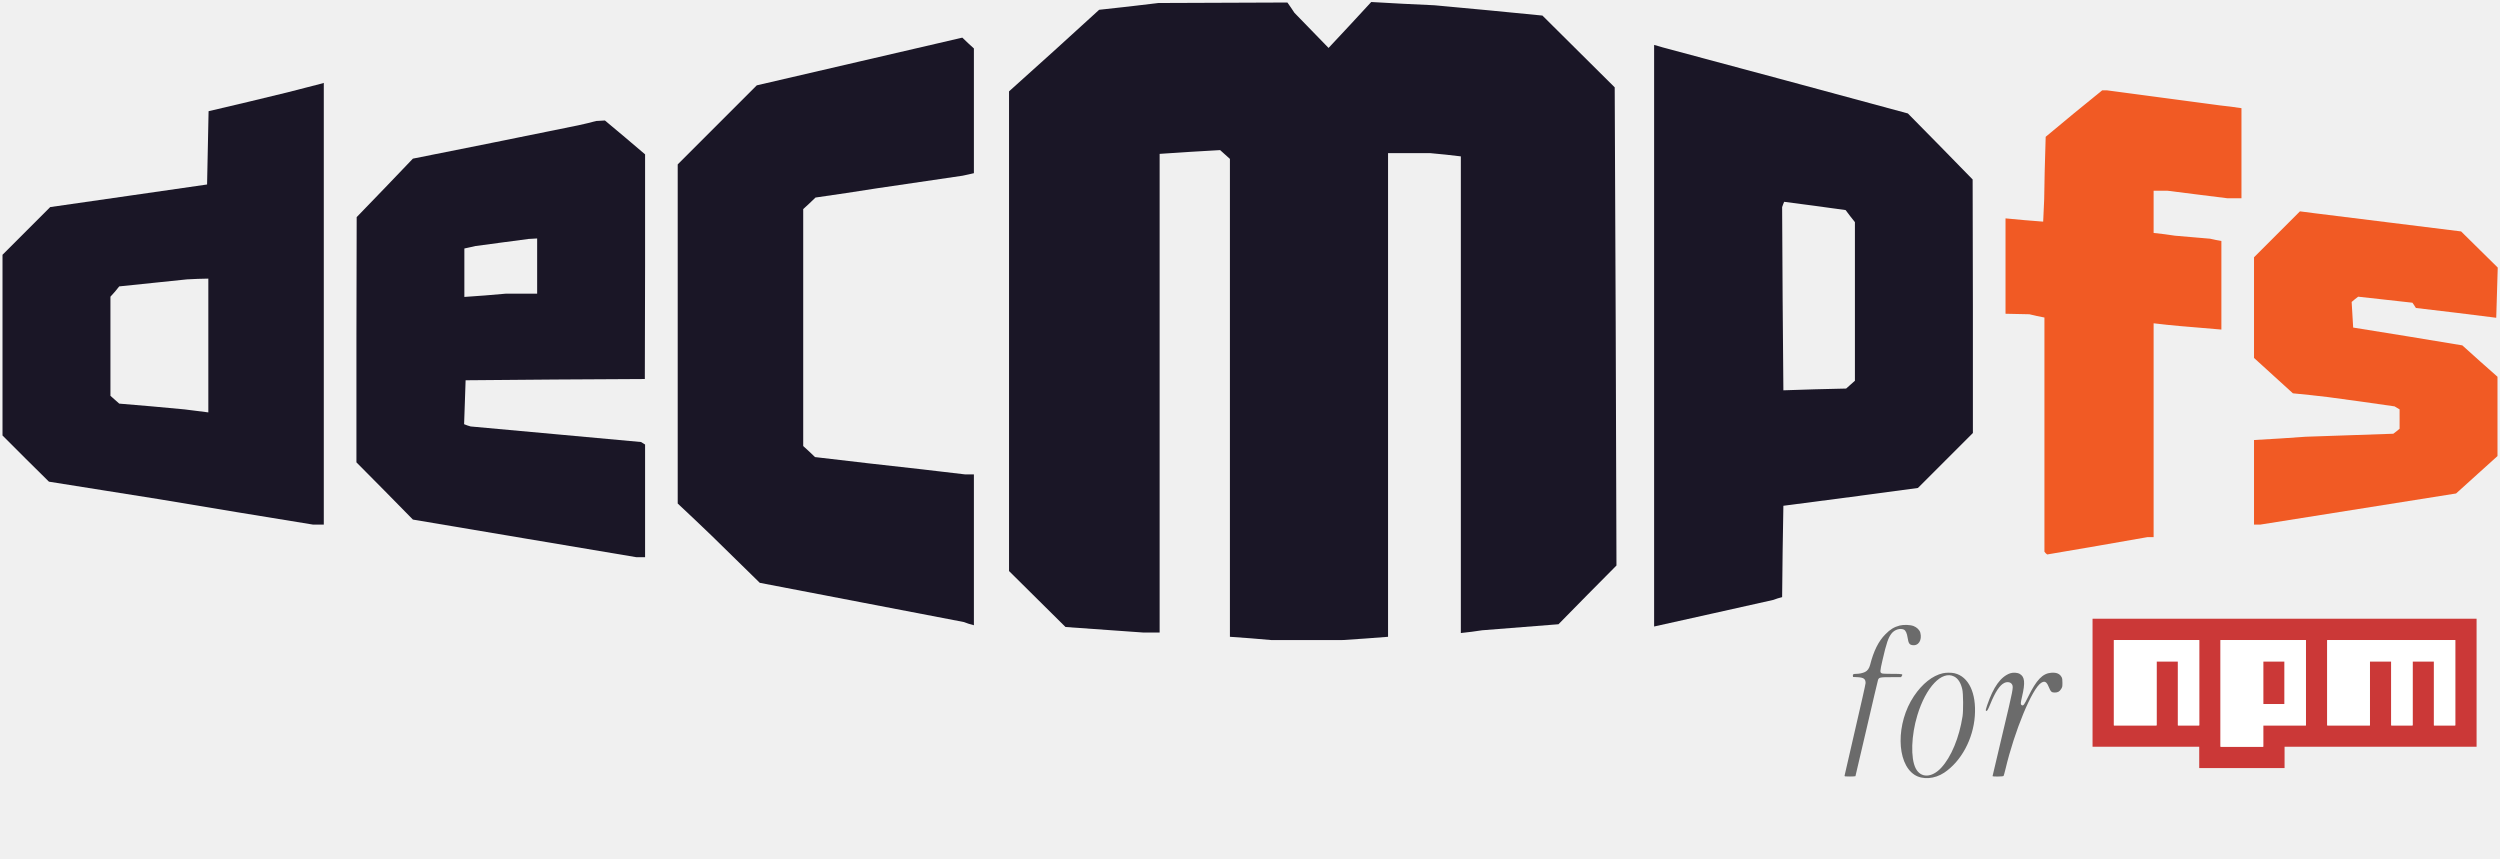
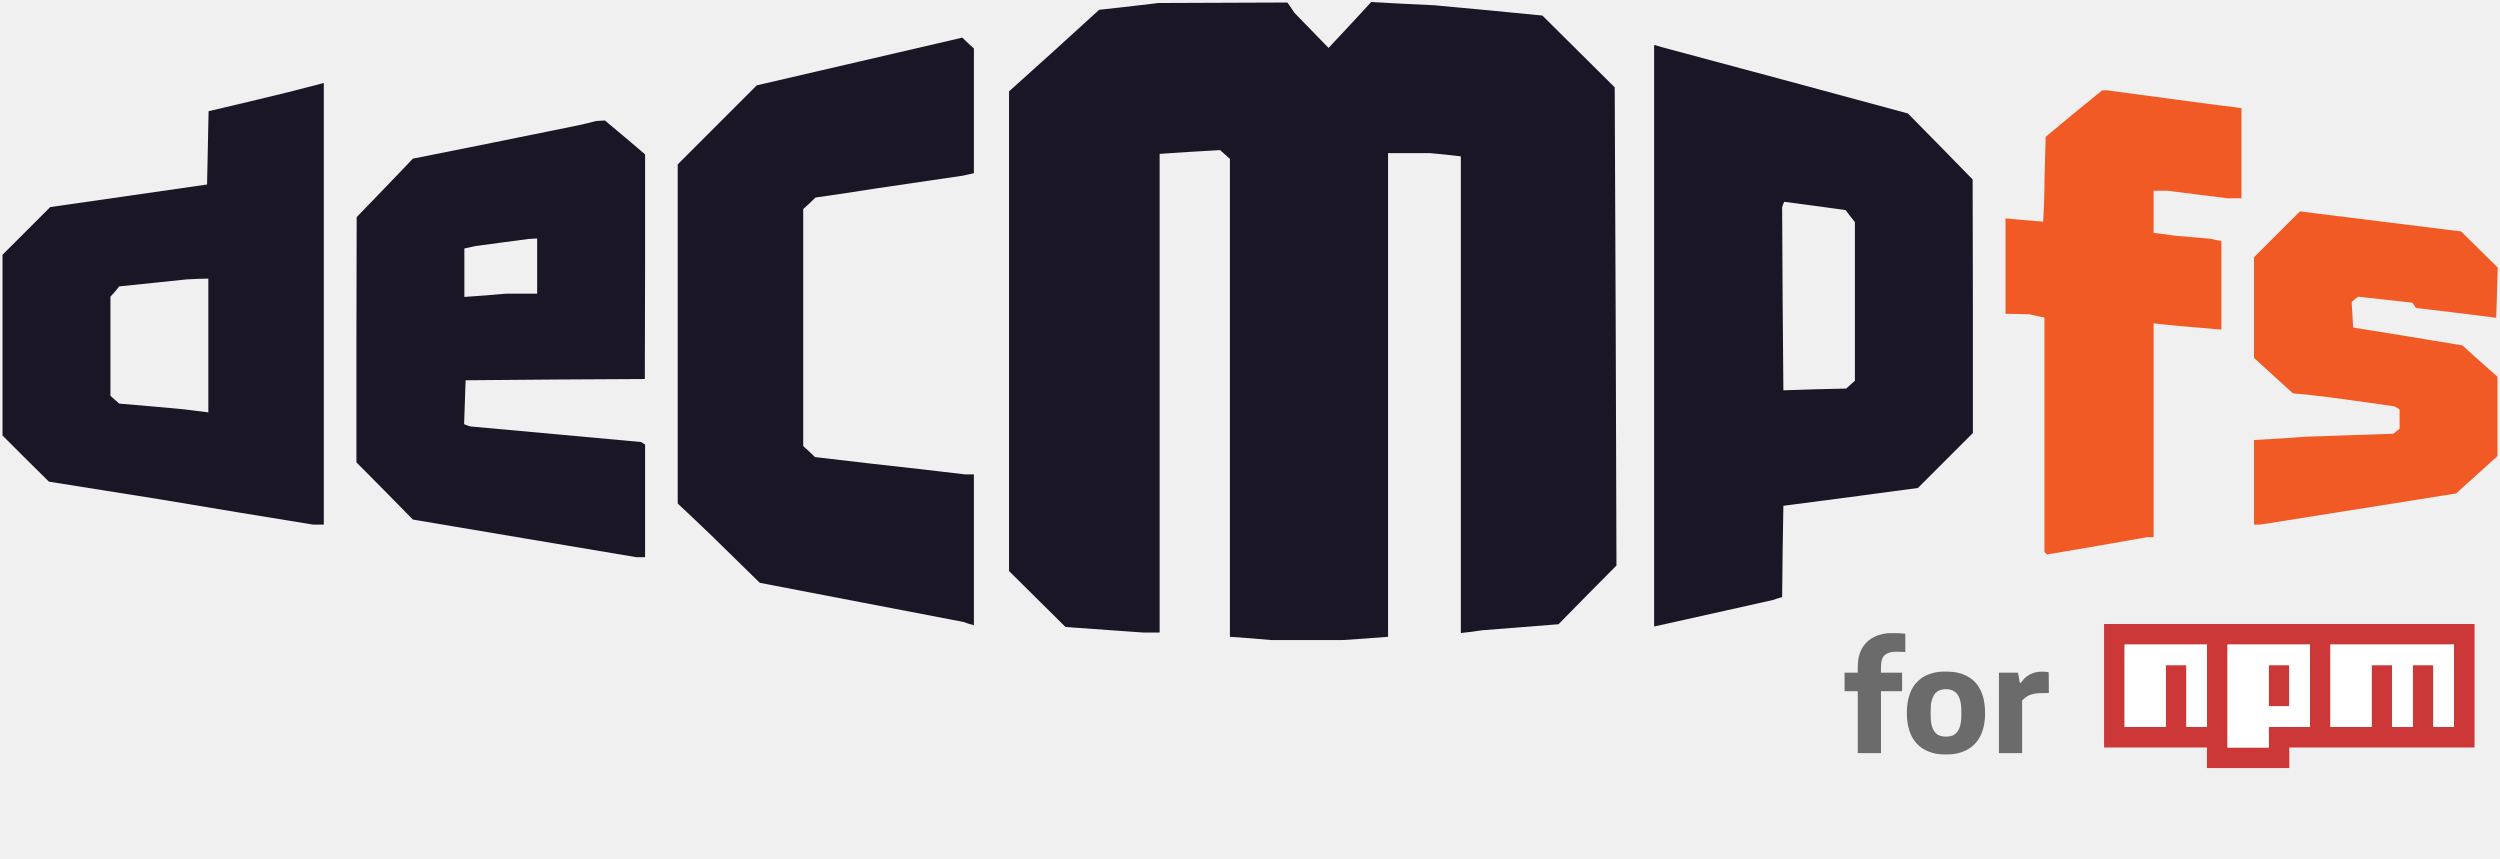
<svg xmlns="http://www.w3.org/2000/svg" viewBox="0 0 996 342" role="img" aria-label="deCMPfs for npm">
  <g transform="translate(0,256) scale(0.1,-0.1)" fill="#1a1626" stroke="none">
    <path d="M4497 2534 l-118 -13 -179 -163 -180 -162 0 -956 0 -955 113 -112 112 -111 155 -11 155 -11 33 0 32 0 0 954 0 953 121 8 120 7 20 -18 19 -17 0 -952 0 -952 83 -6 82 -7 141 0 141 0 91 6 92 7 0 963 0 964 84 0 83 0 62 -6 61 -7 0 -950 0 -949 43 5 42 6 152 12 152 12 115 117 116 117 -3 952 -4 953 -144 143 -144 143 -215 21 -215 20 -126 6 -126 7 -85 -92 -85 -91 -68 70 -68 70 -14 21 -14 20 -257 -1 -257 -1 -118 -14z" />
    <path d="M3420 2314 l-405 -94 -157 -157 -158 -158 0 -676 0 -675 68 -64 67 -64 96 -94 96 -94 406 -78 406 -78 20 -7 21 -6 0 300 0 301 -17 0 -18 0 -85 10 -85 10 -214 24 -214 25 -23 22 -24 22 0 472 0 472 25 23 24 23 123 18 123 19 170 25 170 25 23 5 22 5 0 248 0 249 -23 21 -23 22 -5 -1 -4 -1 -405 -94z" />
    <path d="M6590 1223 l0 -1159 238 53 237 53 17 6 18 5 2 182 3 182 268 35 268 36 109 109 110 110 0 505 -1 505 -129 132 -129 131 -488 132 -488 131 -17 5 -18 5 0 -1158z m781 476 l19 -24 0 -316 0 -316 -17 -15 -18 -16 -125 -3 -125 -4 -3 365 -2 365 4 11 4 10 122 -16 123 -17 18 -24z" />
    <path d="M1215 2210 l-70 -18 -157 -38 -157 -37 -3 -146 -3 -146 -312 -45 -313 -45 -95 -95 -95 -95 0 -360 0 -360 92 -92 93 -92 220 -35 220 -35 306 -51 306 -50 22 0 21 0 0 880 0 880 -2 -1 -3 -1 -70 -18z m-385 -1026 l0 -267 -47 6 -48 6 -130 12 -130 11 -18 16 -17 15 0 197 0 198 18 20 17 21 135 14 135 14 43 2 42 1 0 -266z" />
    <path d="M2340 2069 l-35 -8 -330 -67 -330 -66 -112 -117 -112 -116 -1 -488 0 -489 113 -114 112 -114 445 -75 446 -75 17 0 17 0 0 224 0 225 -8 5 -8 5 -339 31 -340 31 -13 4 -13 5 3 87 3 88 357 3 357 2 1 448 0 447 -80 68 -80 67 -17 -1 -18 -1 -35 -9z m-200 -569 l0 -110 -62 0 -63 0 -82 -7 -83 -6 0 96 0 97 23 5 22 5 105 14 105 14 18 1 17 1 0 -110z" />
  </g>
  <g transform="translate(0,256) scale(0.1,-0.1)" fill="#f15a24" stroke="none">
    <path d="M8262 2108 l-112 -93 -2 -70 -2 -70 -1 -55 -1 -55 -2 -44 -2 -44 -75 6 -75 7 0 -190 0 -190 48 -1 47 -1 30 -7 30 -6 0 -467 0 -466 5 -6 6 -5 199 34 200 35 13 0 12 0 0 426 0 426 53 -6 52 -5 83 -7 82 -7 0 177 0 176 -22 4 -23 5 -70 6 -70 6 -42 6 -43 5 0 84 0 84 28 0 28 0 119 -15 120 -15 28 0 27 0 0 179 0 180 -42 6 -43 5 -225 30 -225 30 -10 0 -10 0 -113 -92z" />
    <path d="M9071 1626 l-91 -91 0 -201 0 -200 78 -71 77 -70 70 -7 70 -8 132 -18 133 -19 10 -6 10 -6 0 -38 0 -39 -12 -10 -13 -10 -175 -6 -175 -6 -102 -7 -103 -6 0 -168 0 -169 13 0 12 0 390 62 390 62 83 75 82 74 0 158 0 158 -70 62 -70 63 -218 36 -217 35 -3 51 -3 51 13 11 13 10 108 -12 108 -12 7 -10 7 -11 160 -19 160 -20 3 100 3 100 -73 72 -73 72 -290 36 -290 36 -31 4 -31 4 -92 -92z" />
  </g>
-   <g transform="translate(734.8742 248.9641) scale(0.16423)">
-     <g transform="translate(0,371.7655) scale(0.1,-0.1)" fill="#6b6b6b" stroke="none">
-       <path d="M1335 3702 c-135 -36 -226 -91 -345 -212 -166 -167 -284 -403 -370 -741 -22 -86 -63 -144 -123 -173 -57 -28 -142 -46 -222 -46 -63 0 -77 -10 -73 -46 l3 -29 105 -5 c154 -8 200 -41 200 -144 0 -25 -115 -536 -255 -1136 -140 -600 -255 -1100 -255 -1110 0 -19 7 -20 129 -20 72 0 132 4 135 8 3 5 125 526 271 1158 146 632 271 1162 277 1178 24 61 47 66 315 66 l243 0 16 25 c35 53 25 55 -225 55 -147 0 -239 4 -254 11 -52 24 -51 39 13 321 95 415 142 553 224 653 72 88 202 128 292 90 45 -18 78 -89 94 -200 20 -132 43 -167 115 -178 148 -23 239 119 193 301 -16 64 -84 132 -164 162 -82 32 -241 37 -339 12z" />
-       <path d="M2385 2545 c-250 -56 -499 -253 -702 -555 -438 -652 -430 -1623 15 -1909 194 -124 486 -103 719 52 411 274 703 814 743 1375 40 557 -149 956 -492 1037 -77 18 -202 18 -283 0z m271 -78 c97 -49 163 -151 200 -312 24 -100 27 -517 6 -655 -80 -517 -274 -985 -517 -1248 -229 -247 -498 -253 -620 -13 -126 249 -108 795 41 1288 206 680 594 1090 890 940z" />
-       <path d="M4015 2543 c-227 -82 -404 -328 -556 -774 -30 -90 -38 -124 -30 -132 23 -23 47 12 106 159 120 295 229 460 338 513 78 38 161 21 192 -39 34 -66 26 -108 -230 -1182 -135 -566 -245 -1033 -245 -1039 0 -15 256 -12 267 4 5 6 27 84 48 172 219 923 642 1946 864 2087 86 54 131 30 184 -99 49 -118 69 -136 146 -136 74 0 116 23 156 88 28 45 30 55 30 149 0 79 -4 108 -19 135 -46 85 -123 118 -253 108 -209 -16 -358 -172 -560 -584 -96 -197 -116 -223 -153 -203 -33 18 -32 48 5 205 81 346 67 485 -57 555 -57 32 -164 38 -233 13z" />
+   <g transform="translate(734.8742 252.2336) scale(0.11693)">
+     <g transform="translate(0,413.8356) scale(0.1,-0.1)" fill="#6b6b6b" stroke="none">
+       <path d="M1450 4133 c-405 -43 -717 -239 -874 -548 -89 -176 -126 -357 -126 -621 l0 -174 -225 0 -225 0 0 -315 0 -315 225 0 225 0 0 -1055 0 -1055 395 0 395 0 0 1055 0 1055 360 0 360 0 0 315 0 315 -360 0 -360 0 0 158 c1 338 76 465 315 534 68 19 104 22 245 23 91 0 189 -4 218 -8 l52 -8 0 314 0 314 -107 11 c-99 11 -429 14 -513 5z" />
+       <path d="M3175 2815 c-195 -32 -356 -87 -500 -173 -94 -55 -261 -215 -320 -307 -168 -257 -248 -606 -231 -1012 30 -732 366 -1168 998 -1295 165 -33 501 -33 666 0 527 106 852 432 961 967 67 324 46 752 -50 1040 -139 415 -430 667 -884 765 -132 29 -501 37 -640 15z m407 -599 c226 -48 348 -216 387 -531 14 -116 14 -424 0 -540 -47 -383 -219 -549 -552 -533 -265 13 -401 146 -464 453 -28 142 -26 591 4 730 28 124 87 247 148 309 105 105 297 150 477 112z" />
+       <path d="M6605 2819 c-233 -30 -427 -142 -551 -315 -50 -70 -79 -82 -88 -36 -3 15 -12 70 -21 122 -9 52 -20 119 -26 148 l-10 52 -325 0 -324 0 0 -1370 0 -1370 395 0 395 0 0 899 0 899 51 46 c165 148 338 201 657 201 l202 0 -2 354 -3 355 -28 7 c-48 13 -248 18 -322 8z" />
    </g>
  </g>
-   <g transform="translate(833.67 246.50) scale(8.5)">
+   <g transform="translate(838.26 248.60) scale(8.2)">
    <path fill="#CB3837" d="M0,0h18v6H9v1H5V6H0V0z M1,5h2V2h1v3h1V1H1V5z M6,1v5h2V5h2V1H6z M8,2h1v2H8V2z M11,1v4h2V2h1v3h1V2h1v3h1V1H11z" />
    <polygon fill="#FFFFFF" points="1,5 3,5 3,2 4,2 4,5 5,5 5,1 1,1 " />
    <path fill="#FFFFFF" d="M6,1v5h2V5h2V1H6z M9,4H8V2h1V4z" />
    <polygon fill="#FFFFFF" points="11,1 11,5 13,5 13,2 14,2 14,5 15,5 15,2 16,2 16,5 17,5 17,1 " />
  </g>
</svg>
